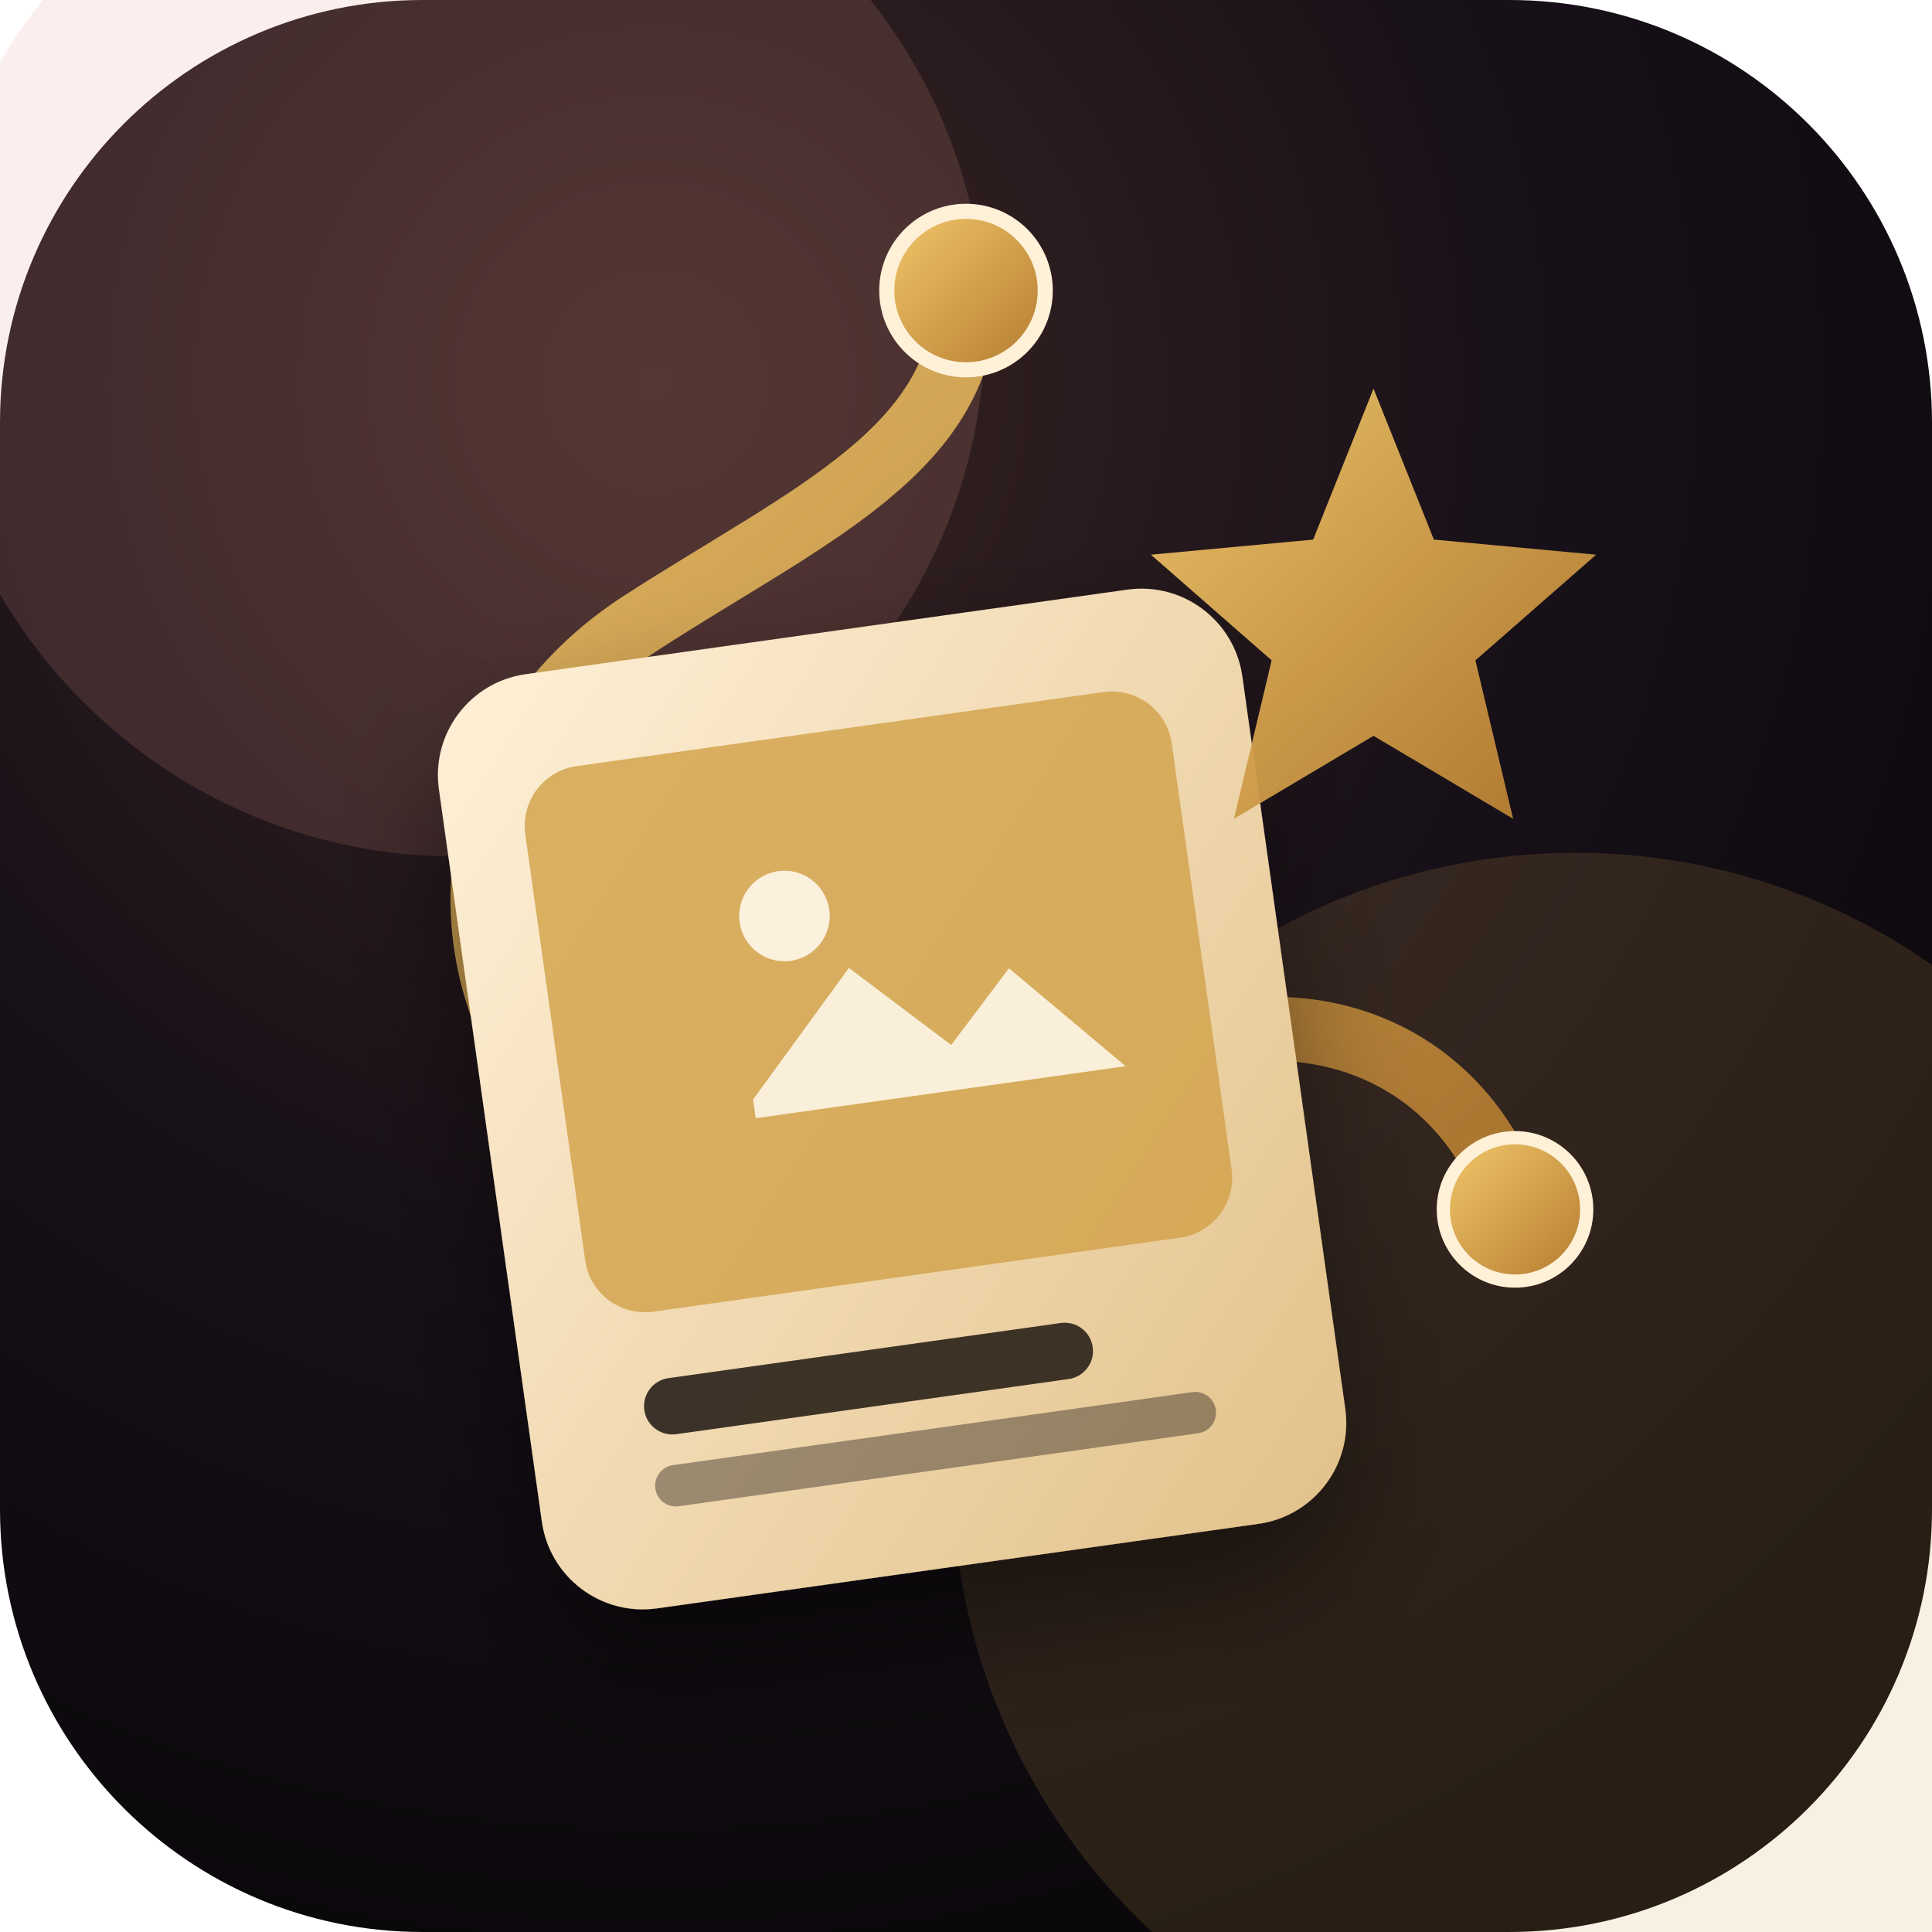
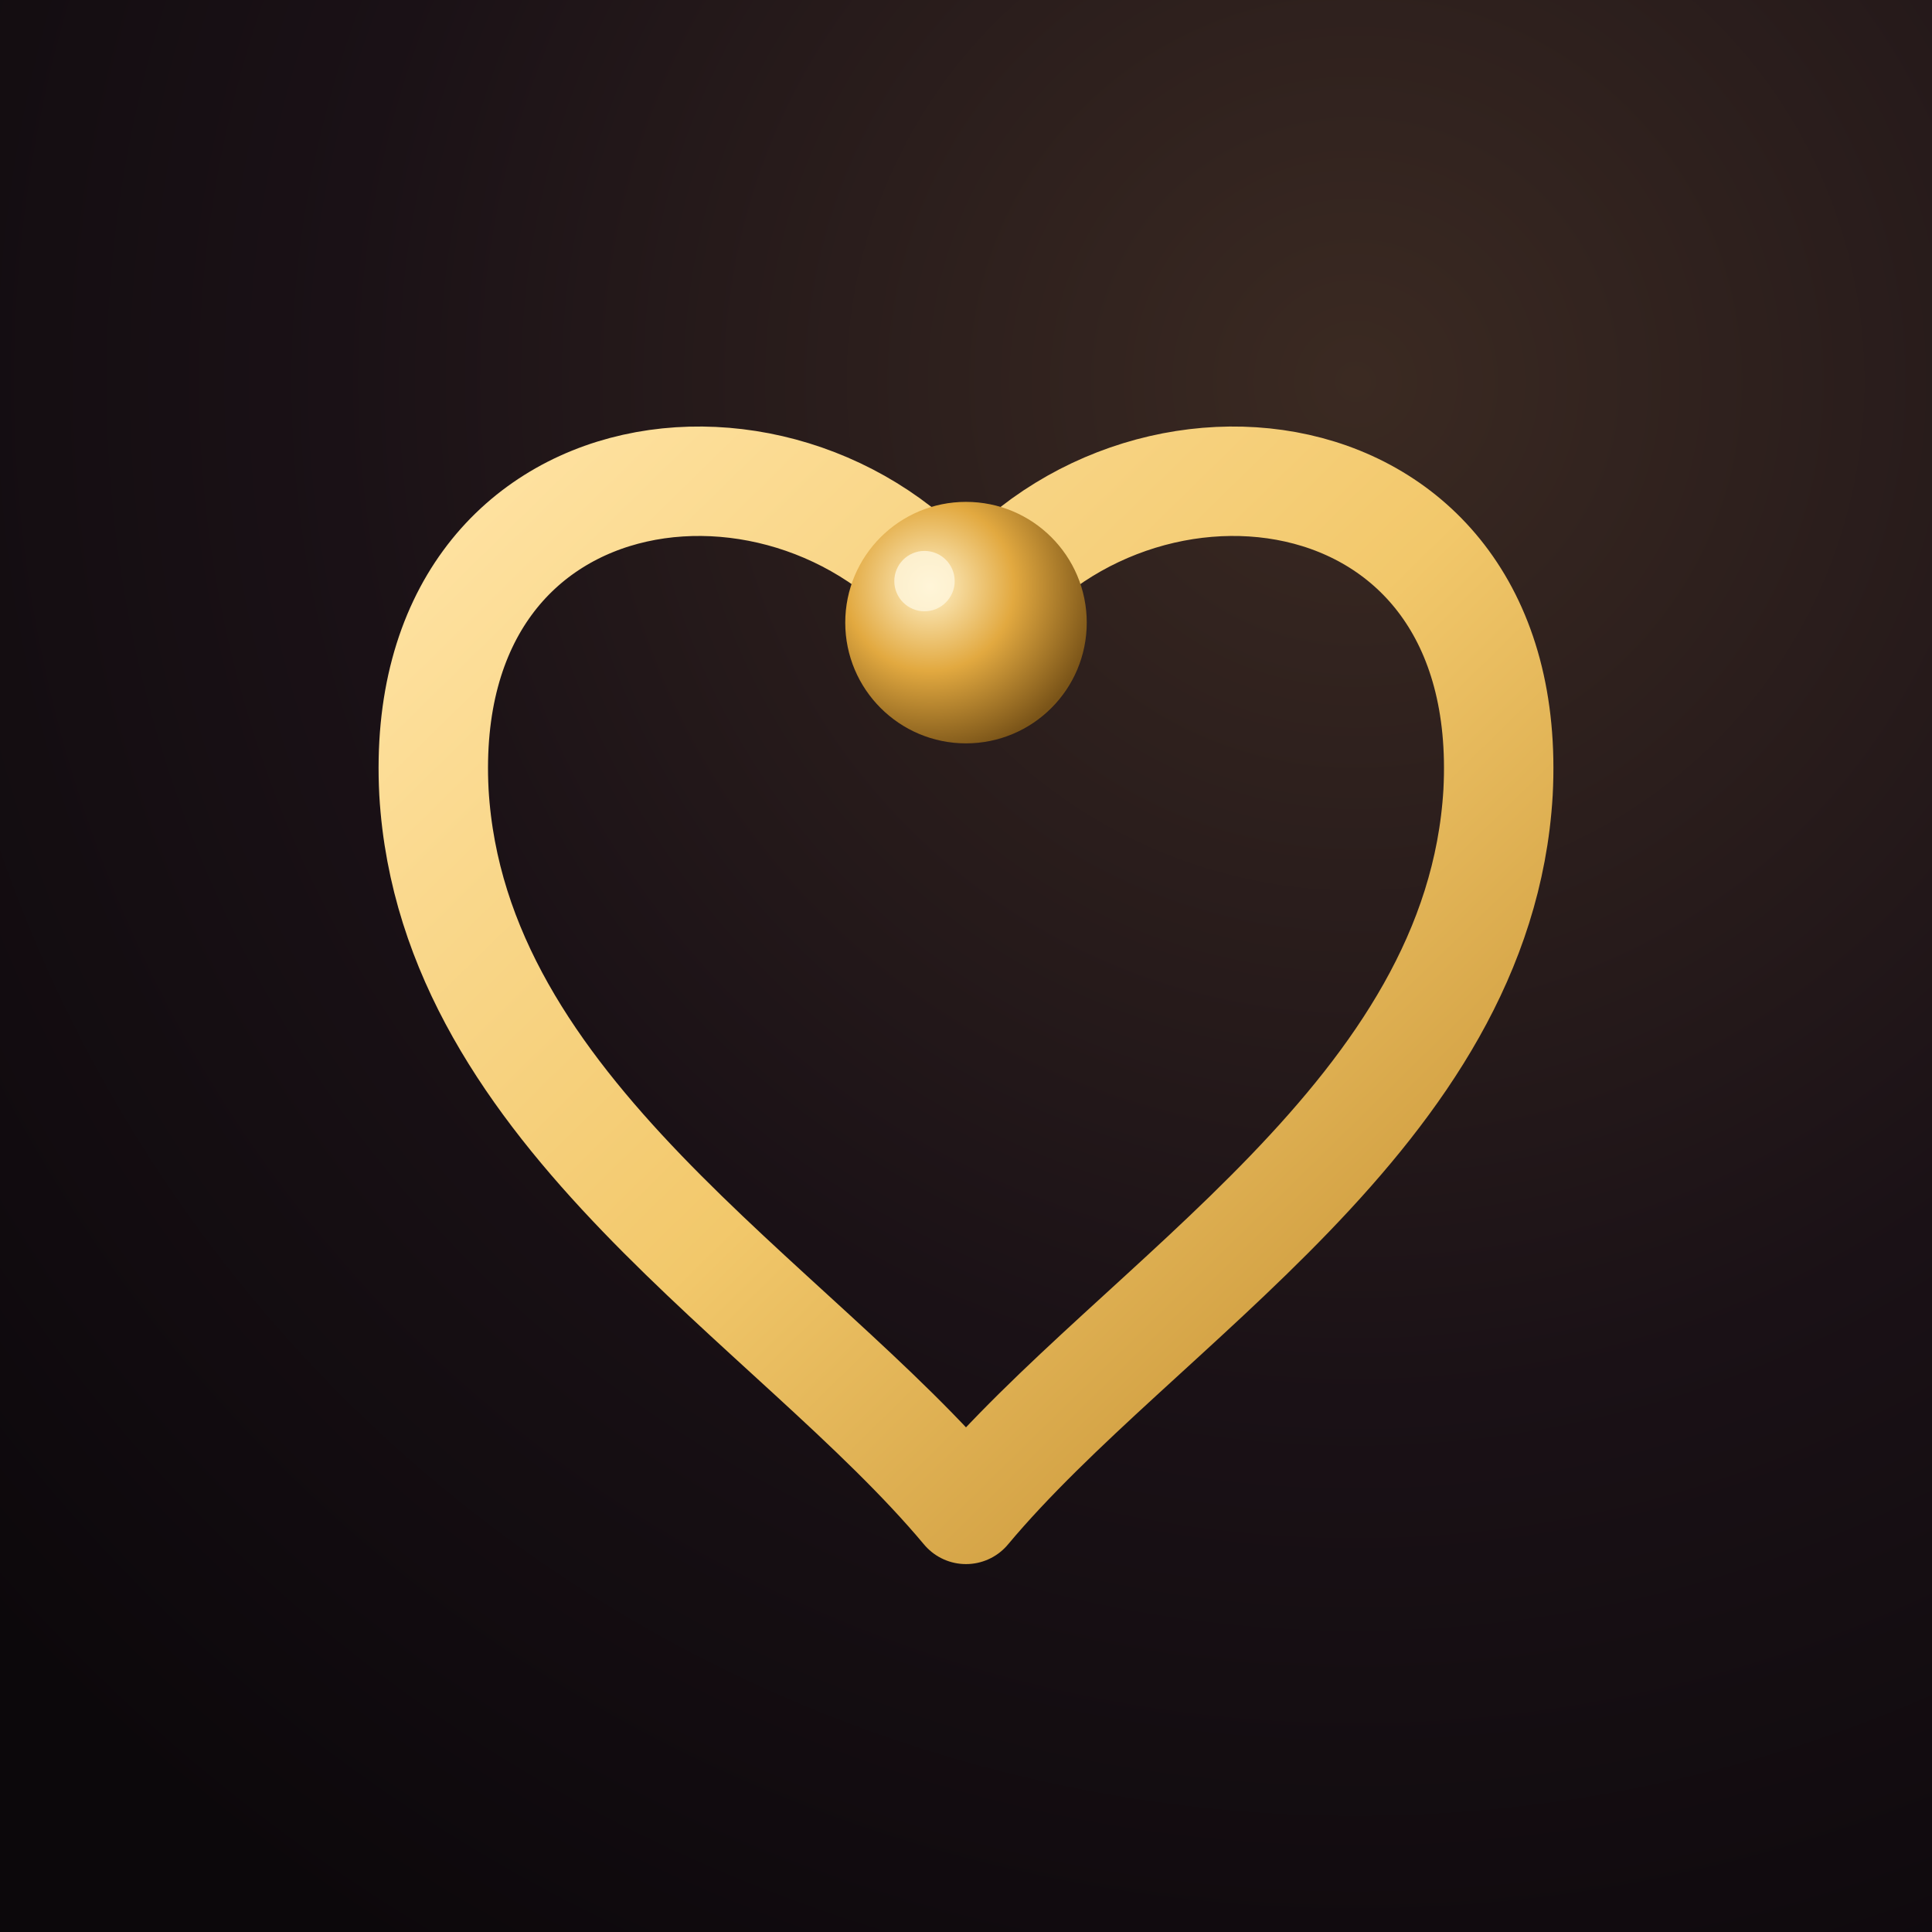
- <svg xmlns="http://www.w3.org/2000/svg" width="1024" height="1024" viewBox="0 0 1024 1024">
+ <svg xmlns="http://www.w3.org/2000/svg" viewBox="0 0 1024 1024">
  <defs>
-     <radialGradient id="bg" cx="34%" cy="20%" r="90%">
-       <stop offset="0" stop-color="#3A2523" />
-       <stop offset="0.52" stop-color="#171018" />
-       <stop offset="1" stop-color="#080609" />
+     <radialGradient id="bg" cx="70%" cy="20%" r="95%">
+       <stop offset="0" stop-color="#3b2a22" />
+       <stop offset=".55" stop-color="#1a1116" />
+       <stop offset="1" stop-color="#0c080b" />
    </radialGradient>
    <linearGradient id="gold" x1="0" y1="0" x2="1" y2="1">
-       <stop offset="0" stop-color="#F2C86B" />
-       <stop offset="1" stop-color="#B47A2F" />
+       <stop offset="0" stop-color="#FFE3A3" />
+       <stop offset=".5" stop-color="#F2C86B" />
+       <stop offset="1" stop-color="#C08A2C" />
    </linearGradient>
-     <linearGradient id="paper" x1="0" y1="0" x2="1" y2="1">
-       <stop offset="0" stop-color="#FFF1D8" />
-       <stop offset="1" stop-color="#E2C18A" />
-     </linearGradient>
-     <filter id="shadow" x="-30%" y="-30%" width="160%" height="160%">
-       <feDropShadow dx="0" dy="34" stdDeviation="32" flood-color="#000000" flood-opacity="0.45" />
-     </filter>
+     <radialGradient id="pin" cx="35%" cy="35%" r="70%">
+       <stop offset="0" stop-color="#fff1c9" />
+       <stop offset=".5" stop-color="#e2a940" />
+       <stop offset="1" stop-color="#7a5418" />
+     </radialGradient>
  </defs>
-   <rect width="1024" height="1024" rx="224" fill="url(#bg)" />
-   <circle cx="242" cy="174" r="280" fill="#E59A8D" opacity="0.16" />
-   <circle cx="835" cy="782" r="330" fill="#D2A24A" opacity="0.16" />
-   <path d="M512 154 C512 238 430 272 340 330 C250 388 226 501 298 590 C366 674 488 650 560 590 C650 515 769 536 803 641" fill="none" stroke="url(#gold)" stroke-width="34" stroke-linecap="round" opacity="0.9" />
-   <g filter="url(#shadow)">
-     <g transform="translate(255 332) rotate(-8 220 230)">
-       <rect x="0" y="0" width="430" height="500" rx="54" fill="url(#paper)" />
-       <rect x="42" y="52" width="346" height="292" rx="32" fill="#D2A24A" opacity="0.82" />
-       <path d="M142 240 L202 178 L250 226 L286 190 L340 250 L142 250 Z" fill="#FFF8EA" opacity="0.88" />
-       <circle cx="172" cy="146" r="24" fill="#FFF8EA" opacity="0.9" />
-       <rect x="62" y="380" width="240" height="30" rx="15" fill="#261C17" opacity="0.88" />
-       <rect x="62" y="426" width="300" height="22" rx="11" fill="#261C17" opacity="0.42" />
-     </g>
-   </g>
-   <circle cx="512" cy="154" r="42" fill="url(#gold)" stroke="#FFF1D8" stroke-width="8" />
-   <circle cx="803" cy="641" r="38" fill="url(#gold)" stroke="#FFF1D8" stroke-width="7" />
-   <path d="M728 206 L760 286 L846 294 L782 350 L802 434 L728 390 L654 434 L674 350 L610 294 L696 286 Z" fill="url(#gold)" opacity="0.95" />
+   <rect width="1024" height="1024" fill="url(#bg)" />
+   <path d="M512 330 C 430 210, 220 230, 230 420 C 240 590, 420 690, 512 800 C 604 690, 784 590, 794 420 C 804 230, 594 210, 512 330 Z" fill="none" stroke="url(#gold)" stroke-width="58" stroke-linecap="round" stroke-linejoin="round" />
+   <circle cx="512" cy="330" r="64" fill="url(#pin)" />
+   <circle cx="490" cy="308" r="16" fill="#fff6dc" opacity=".8" />
</svg>
